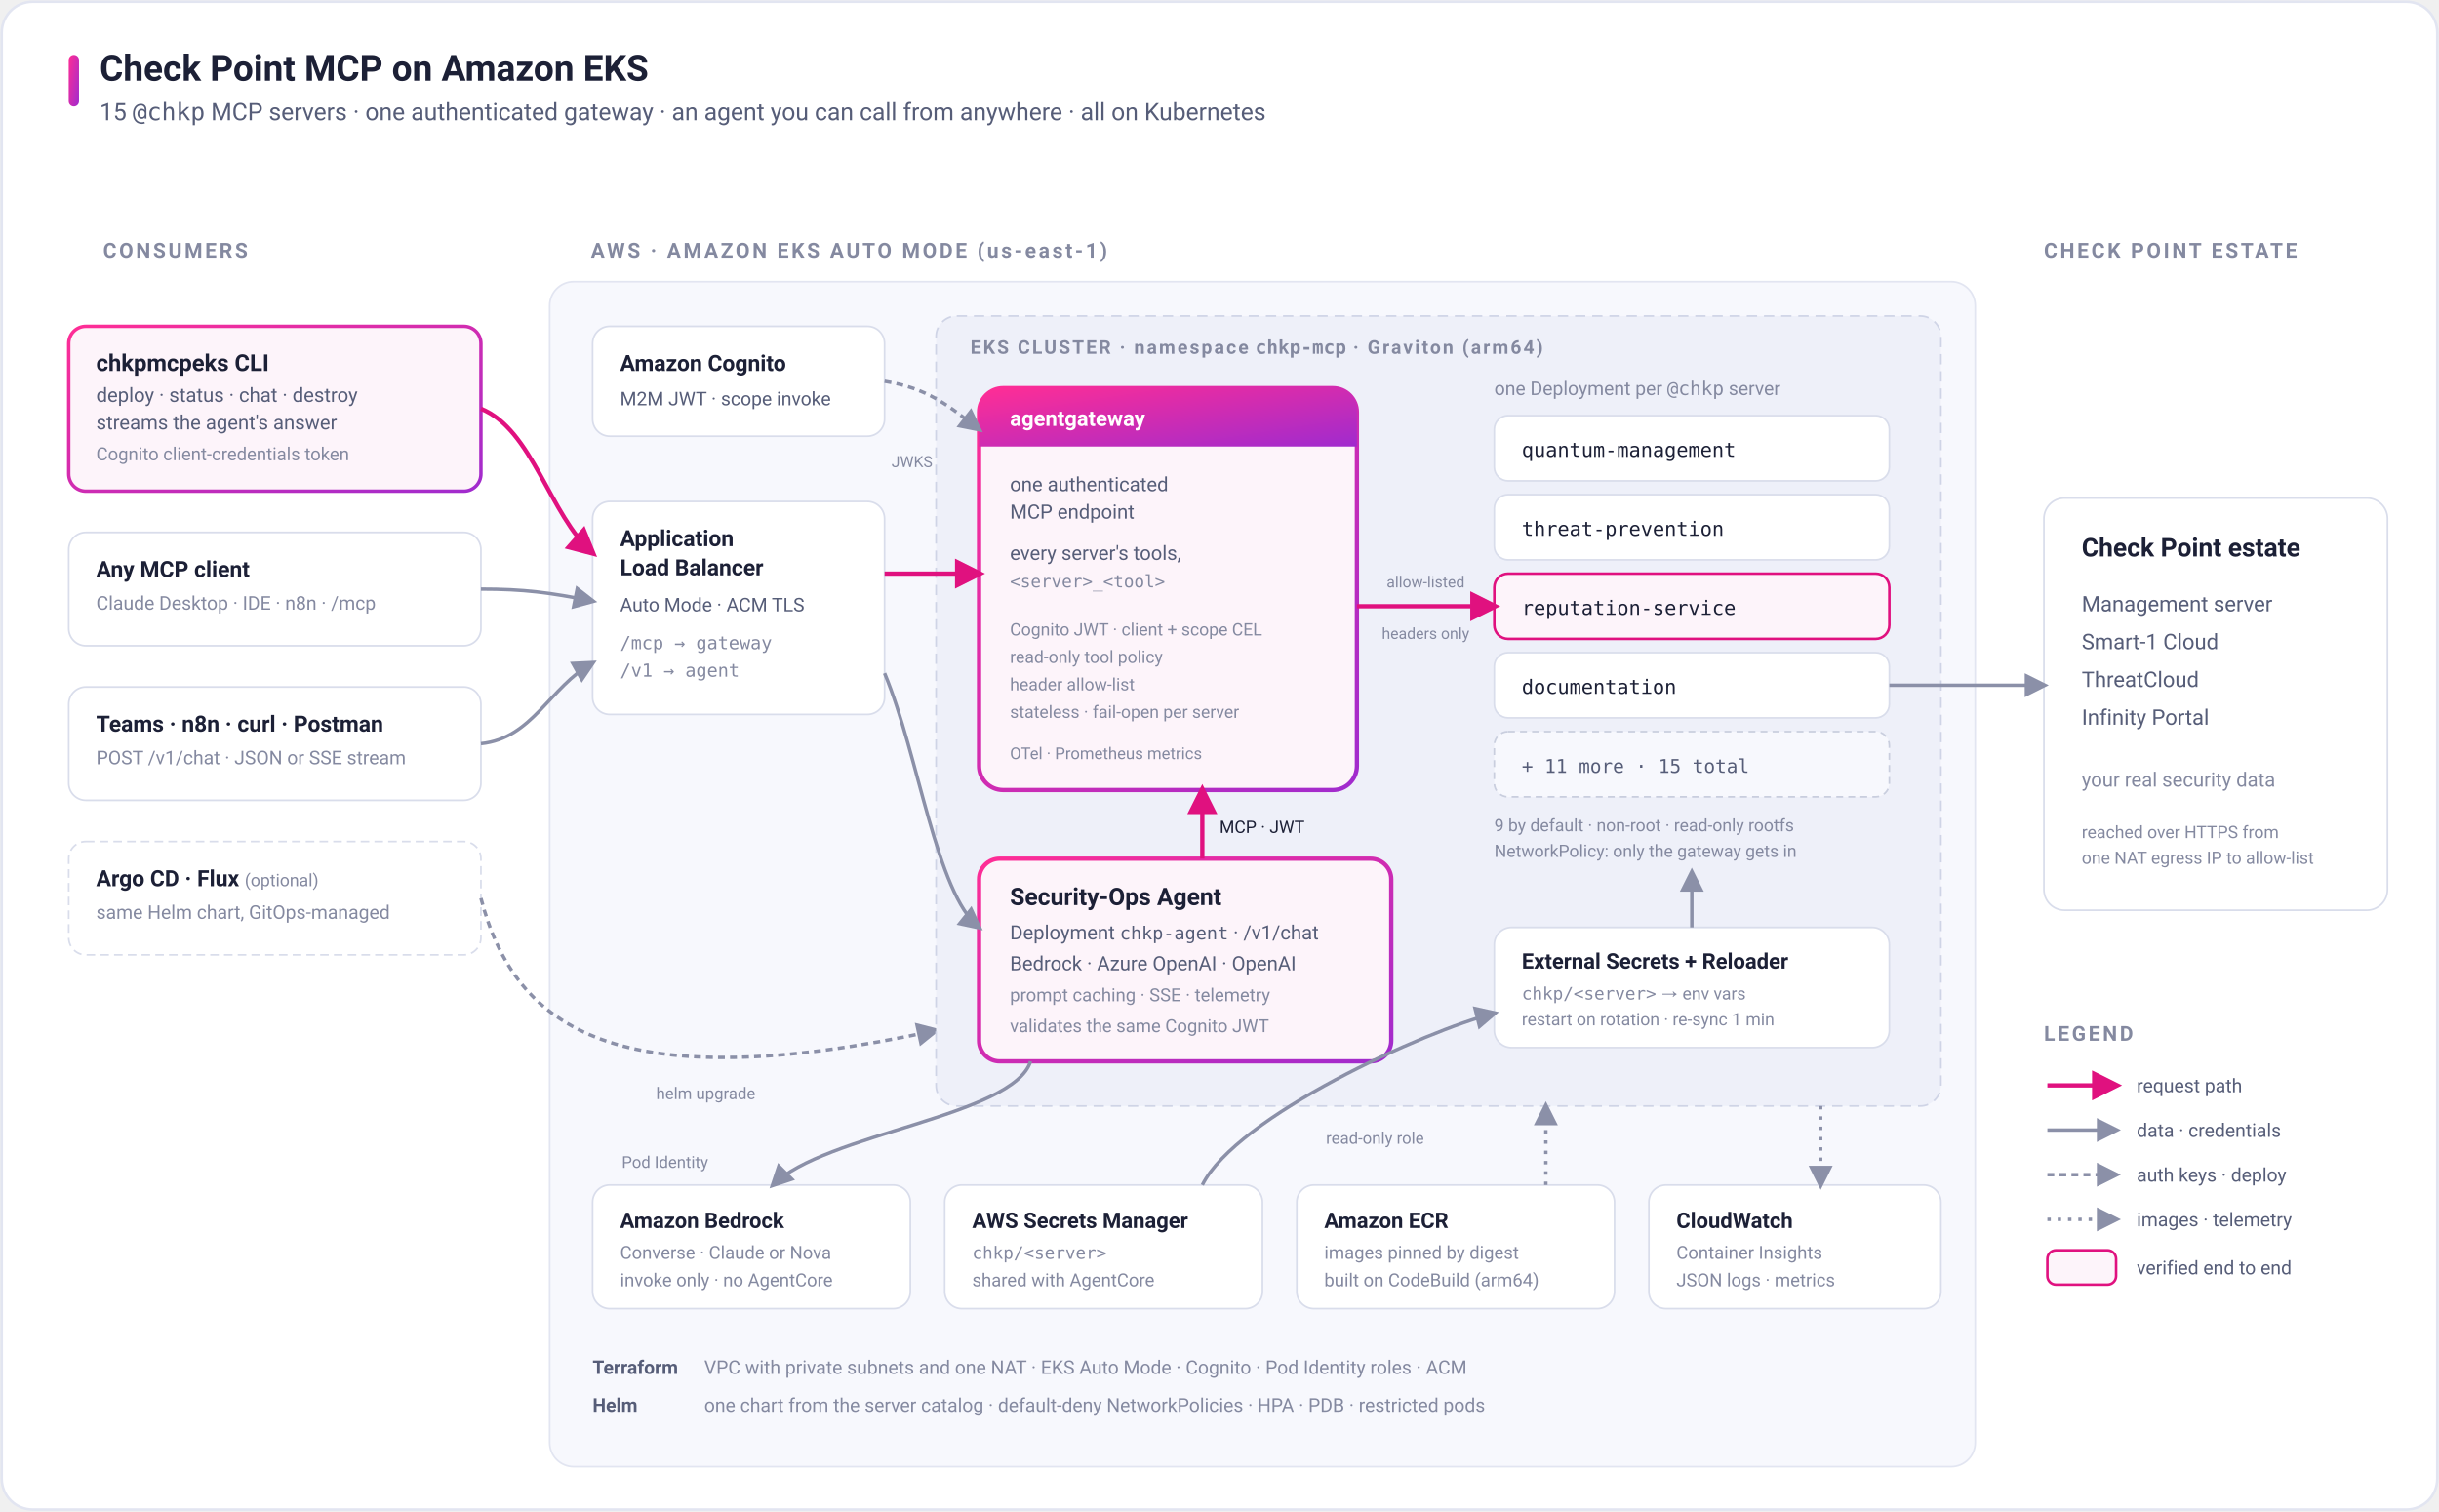
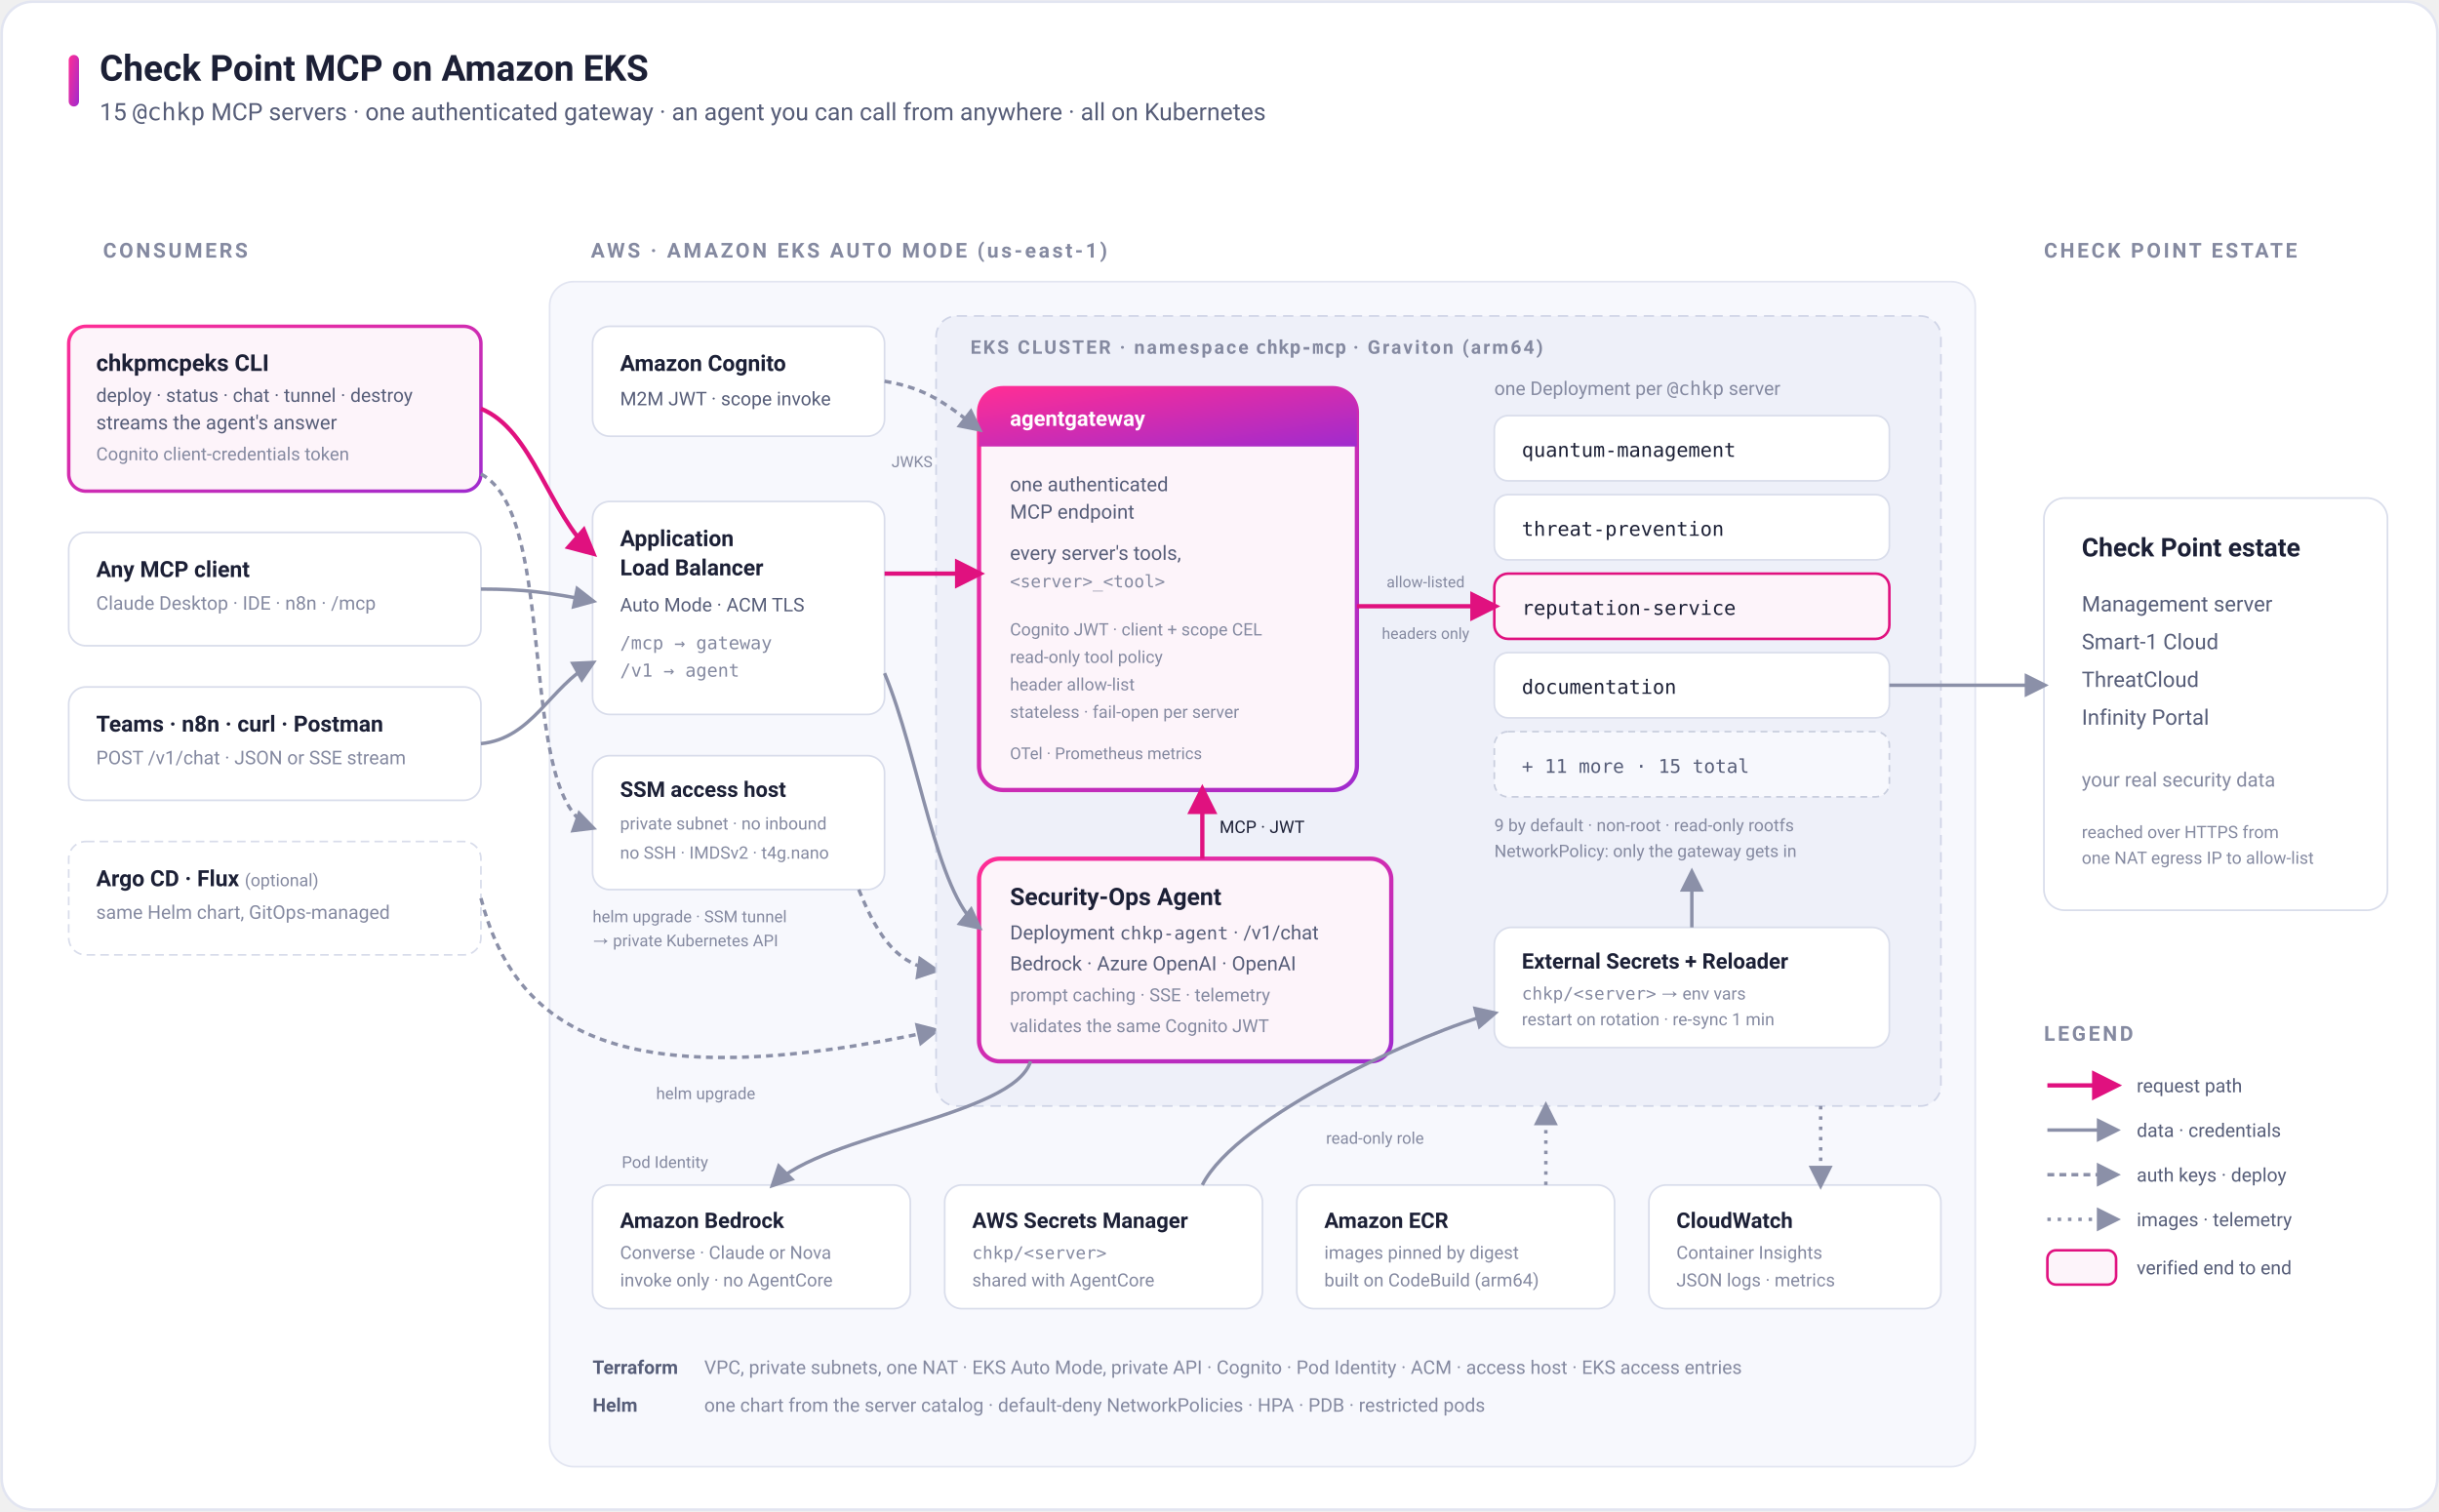
- <svg xmlns="http://www.w3.org/2000/svg" viewBox="0 0 1420 880" font-family="-apple-system, BlinkMacSystemFont, 'Segoe UI', Roboto, Helvetica, Arial, sans-serif" role="img" aria-label="Check Point MCP servers on Amazon EKS: consumers (the chkpmcpeks CLI, any MCP client, Teams, n8n, curl, Postman) reach one Application Load Balancer with ACM TLS; it routes /mcp to agentgateway and /v1/chat to the security-ops agent. Both validate Amazon Cognito client-credentials JWTs. agentgateway aggregates one Deployment per @chkp MCP server under one authenticated MCP endpoint, forwards only allow-listed headers and enforces a read-only tool policy. The agent calls Amazon Bedrock through EKS Pod Identity. External Secrets Operator syncs the shared chkp/server secrets from AWS Secrets Manager; images come from Amazon ECR by digest; CloudWatch Container Insights collects metrics and logs; servers reach the Check Point estate over HTTPS through one NAT egress IP.">
+ <svg xmlns="http://www.w3.org/2000/svg" viewBox="0 0 1420 880" font-family="-apple-system, BlinkMacSystemFont, 'Segoe UI', Roboto, Helvetica, Arial, sans-serif" role="img" aria-label="Check Point MCP servers on Amazon EKS: consumers (the chkpmcpeks CLI, any MCP client, Teams, n8n, curl, Postman) reach one Application Load Balancer with ACM TLS; it routes /mcp to agentgateway and /v1/chat to the security-ops agent. Both validate Amazon Cognito client-credentials JWTs. agentgateway aggregates one Deployment per @chkp MCP server under one authenticated MCP endpoint, forwards only allow-listed headers and enforces a read-only tool policy. The agent calls Amazon Bedrock through EKS Pod Identity. External Secrets Operator syncs the shared chkp/server secrets from AWS Secrets Manager; images come from Amazon ECR by digest; CloudWatch Container Insights collects metrics and logs; servers reach the Check Point estate over HTTPS through one NAT egress IP. The Kubernetes API endpoint is private: the CLI deploys with helm through an SSM tunnel on a small access host in a private subnet, and only principals listed in EKS access entries get cluster access.">
  <defs>
    <linearGradient id="cp" x1="0" y1="0" x2="1" y2="1">
      <stop offset="0" stop-color="#ff2d95" />
      <stop offset="1" stop-color="#a02bce" />
    </linearGradient>
    <marker id="a" viewBox="0 0 10 10" refX="8" refY="5" markerWidth="7" markerHeight="7" orient="auto-start-reverse">
      <path d="M0 0 L10 5 L0 10 z" fill="#8b90a8" />
    </marker>
    <marker id="am" viewBox="0 0 10 10" refX="8" refY="5" markerWidth="7" markerHeight="7" orient="auto-start-reverse">
      <path d="M0 0 L10 5 L0 10 z" fill="#e0117f" />
    </marker>
    <style>
      .p{fill:#1c2036} .m{fill:#565d78} .f{fill:#8489a0}
      .t{font-weight:700} .mono{font-family:ui-monospace,SFMono-Regular,Menlo,monospace}
      .zone{fill:#f7f8fd;stroke:#e2e5f1}
      .cluster{fill:#eef0f9;stroke:#cfd4e6;stroke-dasharray:6 4}
      .node{fill:#ffffff;stroke:#d9ddeb}
      .agent{fill:#fdf4fa;stroke:url(#cp)}
      .proven{fill:#fdf4fa;stroke:#e0117f}
      .edge{stroke:#8b90a8;stroke-width:2;fill:none}
      .edgeA{stroke:#e0117f;stroke-width:2.5;fill:none}
      .pill{fill:#ffffff;stroke:#d9ddeb}
    </style>
  </defs>
  <rect x="1" y="1" width="1418" height="878" rx="18" fill="#ffffff" stroke="#e2e5f1" stroke-width="1.5" />
  <rect x="40" y="32" width="6" height="30" rx="3" fill="url(#cp)" />
  <text x="58" y="47" class="p t" font-size="21">Check Point MCP on Amazon EKS</text>
  <text x="58" y="70" class="m" font-size="14">15 <tspan class="mono">@chkp</tspan> MCP servers  ·  one authenticated gateway  ·  an agent you can call from anywhere  ·  all on Kubernetes</text>
  <text x="60" y="150" class="f t" font-size="12" letter-spacing="1.5">CONSUMERS</text>
  <rect x="320" y="164" width="830" height="690" rx="14" class="zone" />
  <text x="344" y="150" class="f t" font-size="12" letter-spacing="1.5">AWS  ·  AMAZON EKS AUTO MODE  (us-east-1)</text>
  <text x="1190" y="150" class="f t" font-size="12" letter-spacing="1.5">CHECK POINT ESTATE</text>
  <rect x="40" y="190" width="240" height="96" rx="10" class="agent" stroke-width="2" />
  <text x="56" y="216" class="p t" font-size="13.5">chkpmcpeks CLI</text>
-   <text x="56" y="234" class="m" font-size="11.5">deploy · status · chat · destroy</text>
+   <text x="56" y="234" class="m" font-size="11">deploy · status · chat · tunnel · destroy</text>
  <text x="56" y="250" class="m" font-size="11.5">streams the agent's answer</text>
  <text x="56" y="268" class="f" font-size="10.5">Cognito client-credentials token</text>
  <rect x="40" y="310" width="240" height="66" rx="10" class="node" />
  <text x="56" y="336" class="p t" font-size="13">Any MCP client</text>
  <text x="56" y="355" class="f" font-size="11">Claude Desktop · IDE · n8n · /mcp</text>
  <rect x="40" y="400" width="240" height="66" rx="10" class="node" />
  <text x="56" y="426" class="p t" font-size="13">Teams · n8n · curl · Postman</text>
  <text x="56" y="445" class="f" font-size="11">POST /v1/chat · JSON or SSE stream</text>
  <rect x="40" y="490" width="240" height="66" rx="10" class="node" stroke-dasharray="5 3" />
  <text x="56" y="516" class="p t" font-size="13">Argo CD · Flux <tspan class="f" font-weight="400" font-size="10">(optional)</tspan>
  </text>
  <text x="56" y="535" class="f" font-size="11">same Helm chart, GitOps-managed</text>
  <rect x="345" y="190" width="170" height="64" rx="10" class="node" />
  <text x="361" y="216" class="p t" font-size="13">Amazon Cognito</text>
  <text x="361" y="236" class="m" font-size="11">M2M JWT · scope invoke</text>
  <rect x="345" y="292" width="170" height="124" rx="10" class="node" />
  <text x="361" y="318" class="p t" font-size="13">Application</text>
  <text x="361" y="335" class="p t" font-size="13">Load Balancer</text>
  <text x="361" y="356" class="m" font-size="11">Auto Mode · ACM TLS</text>
  <text x="361" y="378" class="f mono" font-size="10.5">/mcp  → gateway</text>
  <text x="361" y="394" class="f mono" font-size="10.5">/v1   → agent</text>
  <path d="M280 238 C 310 250, 320 300, 345 322" class="edgeA" marker-end="url(#am)" />
  <path d="M280 343 C 305 343, 320 345, 345 350" class="edge" marker-end="url(#a)" />
  <path d="M280 433 C 310 430, 320 400, 345 386" class="edge" marker-end="url(#a)" />
  <path d="M280 523 C 300 600, 360 640, 545 600" class="edge" stroke-dasharray="4 3" marker-end="url(#a)" />
  <text x="382" y="640" class="f" font-size="9.5">helm upgrade</text>
+   <rect x="345" y="440" width="170" height="78" rx="10" class="node" />
+   <text x="361" y="464" class="p t" font-size="12.5">SSM access host</text>
+   <text x="361" y="483" class="f" font-size="10">private subnet · no inbound</text>
+   <text x="361" y="500" class="f" font-size="10">no SSH · IMDSv2 · t4g.nano</text>
+   <path d="M280 276 C 326 300, 300 466, 345 482" class="edge" stroke-dasharray="4 3" marker-end="url(#a)" />
+   <path d="M500 518 C 512 548, 524 562, 545 565" class="edge" stroke-dasharray="4 3" marker-end="url(#a)" />
+   <text x="345" y="537" class="f" font-size="9.5">helm upgrade · SSM tunnel</text>
+   <text x="345" y="551" class="f" font-size="9.5">→ private Kubernetes API</text>
  <rect x="545" y="184" width="585" height="460" rx="12" class="cluster" />
  <text x="565" y="206" class="f t" font-size="11" letter-spacing="1.2">EKS CLUSTER  ·  namespace <tspan class="mono" letter-spacing="0">chkp-mcp</tspan>  ·  Graviton (arm64)</text>
  <rect x="570" y="226" width="220" height="234" rx="14" class="agent" stroke-width="2.5" />
  <path d="M570 260 V240 q0-14 14-14 h192 q14 0 14 14 v20 z" fill="url(#cp)" />
  <text x="588" y="248" fill="#fff" font-size="12.5" class="t">agentgateway</text>
  <text x="588" y="286" class="m" font-size="11.5">one authenticated</text>
  <text x="588" y="302" class="m" font-size="11.5">MCP endpoint</text>
  <text x="588" y="326" class="m" font-size="11.5">every server's tools,</text>
  <text x="588" y="342" class="f mono" font-size="10">&lt;server&gt;_&lt;tool&gt;</text>
  <text x="588" y="370" class="f" font-size="10">Cognito JWT · client + scope CEL</text>
  <text x="588" y="386" class="f" font-size="10">read-only tool policy</text>
  <text x="588" y="402" class="f" font-size="10">header allow-list</text>
  <text x="588" y="418" class="f" font-size="10">stateless · fail-open per server</text>
  <text x="588" y="442" class="f" font-size="9.5">OTel · Prometheus metrics</text>
  <path d="M515 334 L570 334" class="edgeA" marker-end="url(#am)" />
  <path d="M515 222 C 540 226, 552 236, 570 250" class="edge" stroke-dasharray="4 3" marker-end="url(#a)" />
  <text x="519" y="272" class="f" font-size="9">JWKS</text>
  <rect x="570" y="500" width="240" height="118" rx="12" class="agent" stroke-width="2.5" />
  <text x="588" y="527" class="p t" font-size="14">Security-Ops Agent</text>
  <text x="588" y="547" class="m" font-size="11.5">Deployment <tspan class="mono" font-size="10.5">chkp-agent</tspan> · /v1/chat</text>
  <text x="588" y="565" class="m" font-size="11.5">Bedrock · Azure OpenAI · OpenAI</text>
  <text x="588" y="583" class="f" font-size="10.5">prompt caching · SSE · telemetry</text>
  <text x="588" y="601" class="f" font-size="10.5">validates the same Cognito JWT</text>
  <path d="M515 392 C 535 440, 545 520, 570 540" class="edge" marker-end="url(#a)" />
  <path d="M700 500 L700 460" class="edgeA" marker-end="url(#am)" />
  <text x="710" y="485" class="p" font-size="10">MCP · JWT</text>
  <text x="870" y="230" class="f" font-size="11">one Deployment per <tspan class="mono">@chkp</tspan> server</text>
  <g class="mono" font-size="11.5">
    <rect x="870" y="242" width="230" height="38" rx="8" class="node" />
    <text x="886" y="266" class="p">quantum-management</text>
    <rect x="870" y="288" width="230" height="38" rx="8" class="node" />
    <text x="886" y="312" class="p">threat-prevention</text>
    <rect x="870" y="334" width="230" height="38" rx="8" class="proven" stroke-width="1.5" />
    <text x="886" y="358" class="p">reputation-service</text>
    <rect x="870" y="380" width="230" height="38" rx="8" class="node" />
    <text x="886" y="404" class="p">documentation</text>
    <rect x="870" y="426" width="230" height="38" rx="8" fill="#f7f8fd" stroke="#c9cede" stroke-dasharray="4 3" />
    <text x="886" y="450" class="m" font-size="11">+ 11 more · 15 total</text>
  </g>
  <text x="870" y="484" class="f" font-size="10">9 by default · non-root · read-only rootfs</text>
  <text x="870" y="499" class="f" font-size="10">NetworkPolicy: only the gateway gets in</text>
  <path d="M790 353 L870 353" class="edgeA" marker-end="url(#am)" />
  <text x="830" y="342" class="f" font-size="9" text-anchor="middle">allow-listed</text>
  <text x="830" y="372" class="f" font-size="9" text-anchor="middle">headers only</text>
  <rect x="870" y="540" width="230" height="70" rx="10" class="node" />
  <text x="886" y="564" class="p t" font-size="12.5">External Secrets + Reloader</text>
  <text x="886" y="582" class="f" font-size="10">
    <tspan class="mono">chkp/&lt;server&gt;</tspan> → env vars</text>
  <text x="886" y="597" class="f" font-size="10">restart on rotation · re-sync 1 min</text>
  <path d="M985 540 L985 508" class="edge" marker-end="url(#a)" />
  <rect x="345" y="690" width="185" height="72" rx="10" class="node" />
  <text x="361" y="715" class="p t" font-size="12.5">Amazon Bedrock</text>
  <text x="361" y="733" class="f" font-size="10.5">Converse · Claude or Nova</text>
  <text x="361" y="749" class="f" font-size="10.5">invoke only · no AgentCore</text>
  <rect x="550" y="690" width="185" height="72" rx="10" class="node" />
  <text x="566" y="715" class="p t" font-size="12.5">AWS Secrets Manager</text>
  <text x="566" y="733" class="f mono" font-size="10">chkp/&lt;server&gt;</text>
  <text x="566" y="749" class="f" font-size="10.5">shared with AgentCore</text>
  <rect x="755" y="690" width="185" height="72" rx="10" class="node" />
  <text x="771" y="715" class="p t" font-size="12.5">Amazon ECR</text>
  <text x="771" y="733" class="f" font-size="10.5">images pinned by digest</text>
  <text x="771" y="749" class="f" font-size="10.5">built on CodeBuild (arm64)</text>
  <rect x="960" y="690" width="170" height="72" rx="10" class="node" />
  <text x="976" y="715" class="p t" font-size="12.5">CloudWatch</text>
  <text x="976" y="733" class="f" font-size="10.5">Container Insights</text>
  <text x="976" y="749" class="f" font-size="10.5">JSON logs · metrics</text>
  <path d="M600 618 C 590 650, 480 660, 450 690" class="edge" marker-end="url(#a)" />
  <text x="362" y="680" class="f" font-size="9.5">Pod Identity</text>
  <path d="M700 690 C 720 650, 830 600, 870 590" class="edge" marker-end="url(#a)" />
  <text x="772" y="666" class="f" font-size="9.5">read-only role</text>
  <path d="M900 690 L900 644" class="edge" stroke-dasharray="2 4" marker-end="url(#a)" />
  <path d="M1060 644 L1060 690" class="edge" stroke-dasharray="2 4" marker-end="url(#a)" />
  <text x="345" y="800" class="m t" font-size="11">Terraform</text>
-   <text x="410" y="800" class="f" font-size="11">VPC with private subnets and one NAT  ·  EKS Auto Mode  ·  Cognito  ·  Pod Identity roles  ·  ACM</text>
+   <text x="410" y="800" class="f" font-size="11">VPC, private subnets, one NAT  ·  EKS Auto Mode, private API  ·  Cognito  ·  Pod Identity  ·  ACM  ·  access host  ·  EKS access entries</text>
  <text x="345" y="822" class="m t" font-size="11">Helm</text>
  <text x="410" y="822" class="f" font-size="11">one chart from the server catalog  ·  default-deny NetworkPolicies  ·  HPA · PDB  ·  restricted pods</text>
  <rect x="1190" y="290" width="200" height="240" rx="12" class="node" />
  <text x="1212" y="324" class="p t" font-size="15">Check Point estate</text>
  <text x="1212" y="356" class="m" font-size="12.5">Management server</text>
  <text x="1212" y="378" class="m" font-size="12.5">Smart-1 Cloud</text>
  <text x="1212" y="400" class="m" font-size="12.5">ThreatCloud</text>
  <text x="1212" y="422" class="m" font-size="12.5">Infinity Portal</text>
  <text x="1212" y="458" class="f" font-size="11.5">your real security data</text>
  <text x="1212" y="488" class="f" font-size="10">reached over HTTPS from</text>
  <text x="1212" y="503" class="f" font-size="10">one NAT egress IP to allow-list</text>
  <path d="M1100 399 L1190 399" class="edge" marker-end="url(#a)" />
  <text x="1190" y="606" class="f t" font-size="12" letter-spacing="1.5">LEGEND</text>
  <path d="M1192 632 L1232 632" class="edgeA" marker-end="url(#am)" />
  <text x="1244" y="636" class="m" font-size="11">request path</text>
  <path d="M1192 658 L1232 658" class="edge" marker-end="url(#a)" />
  <text x="1244" y="662" class="m" font-size="11">data · credentials</text>
  <path d="M1192 684 L1232 684" class="edge" stroke-dasharray="4 3" marker-end="url(#a)" />
  <text x="1244" y="688" class="m" font-size="11">auth keys · deploy</text>
  <path d="M1192 710 L1232 710" class="edge" stroke-dasharray="2 4" marker-end="url(#a)" />
  <text x="1244" y="714" class="m" font-size="11">images · telemetry</text>
  <rect x="1192" y="728" width="40" height="20" rx="5" class="proven" stroke-width="1.5" />
  <text x="1244" y="742" class="m" font-size="11">verified end to end</text>
</svg>
